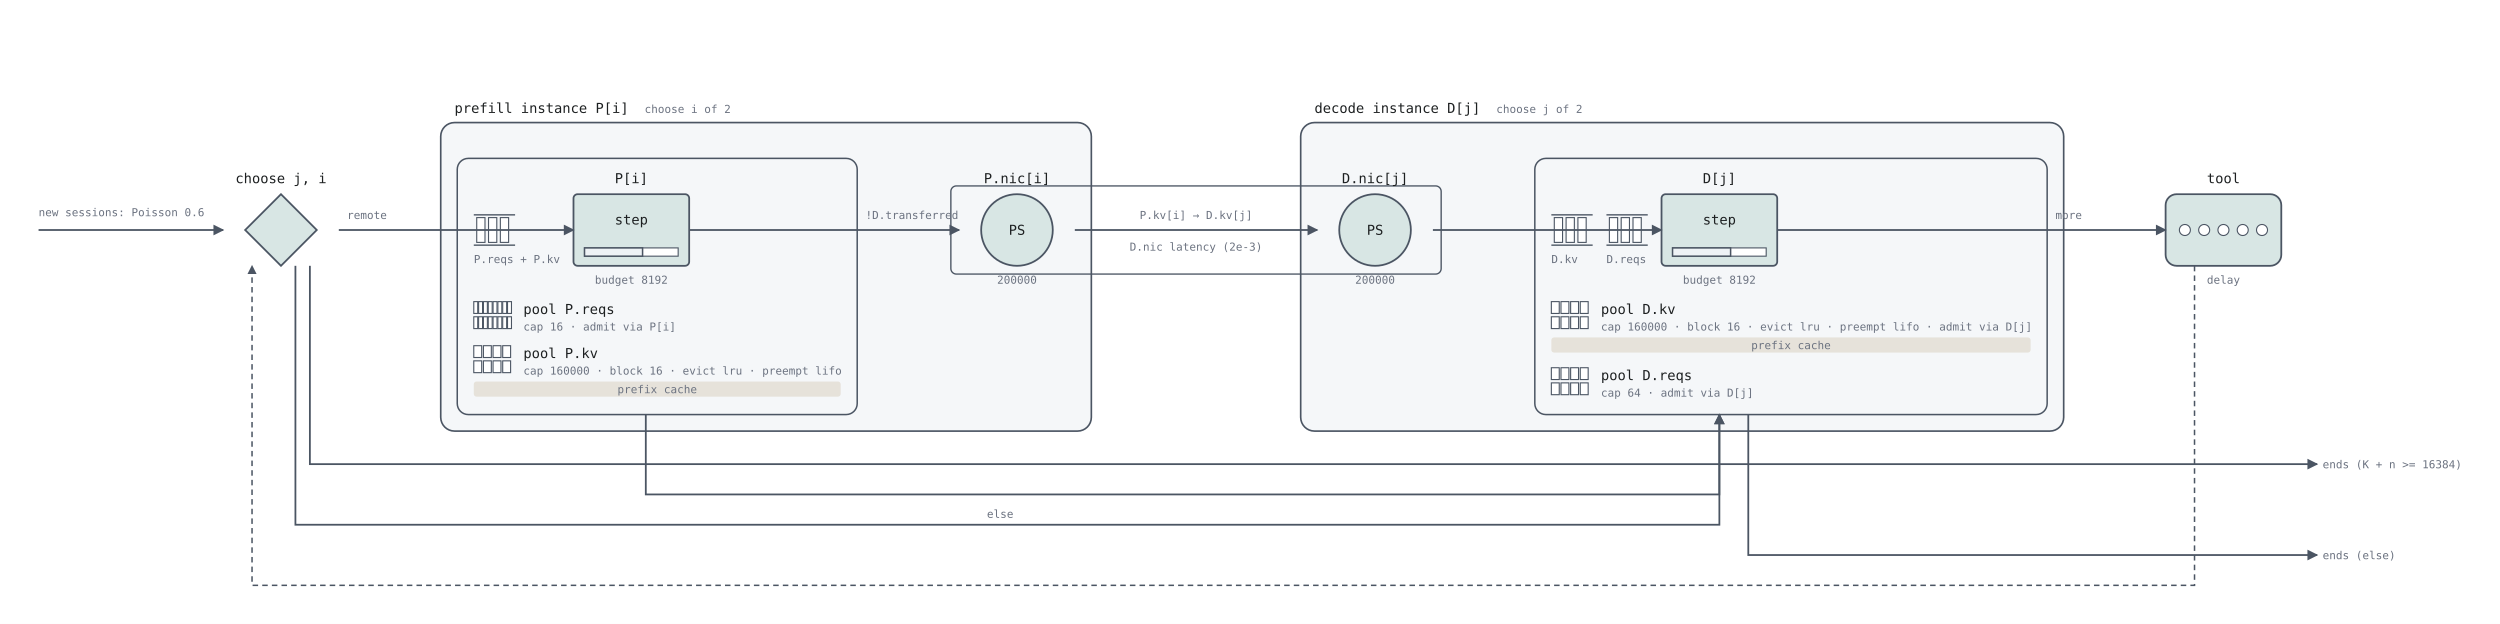
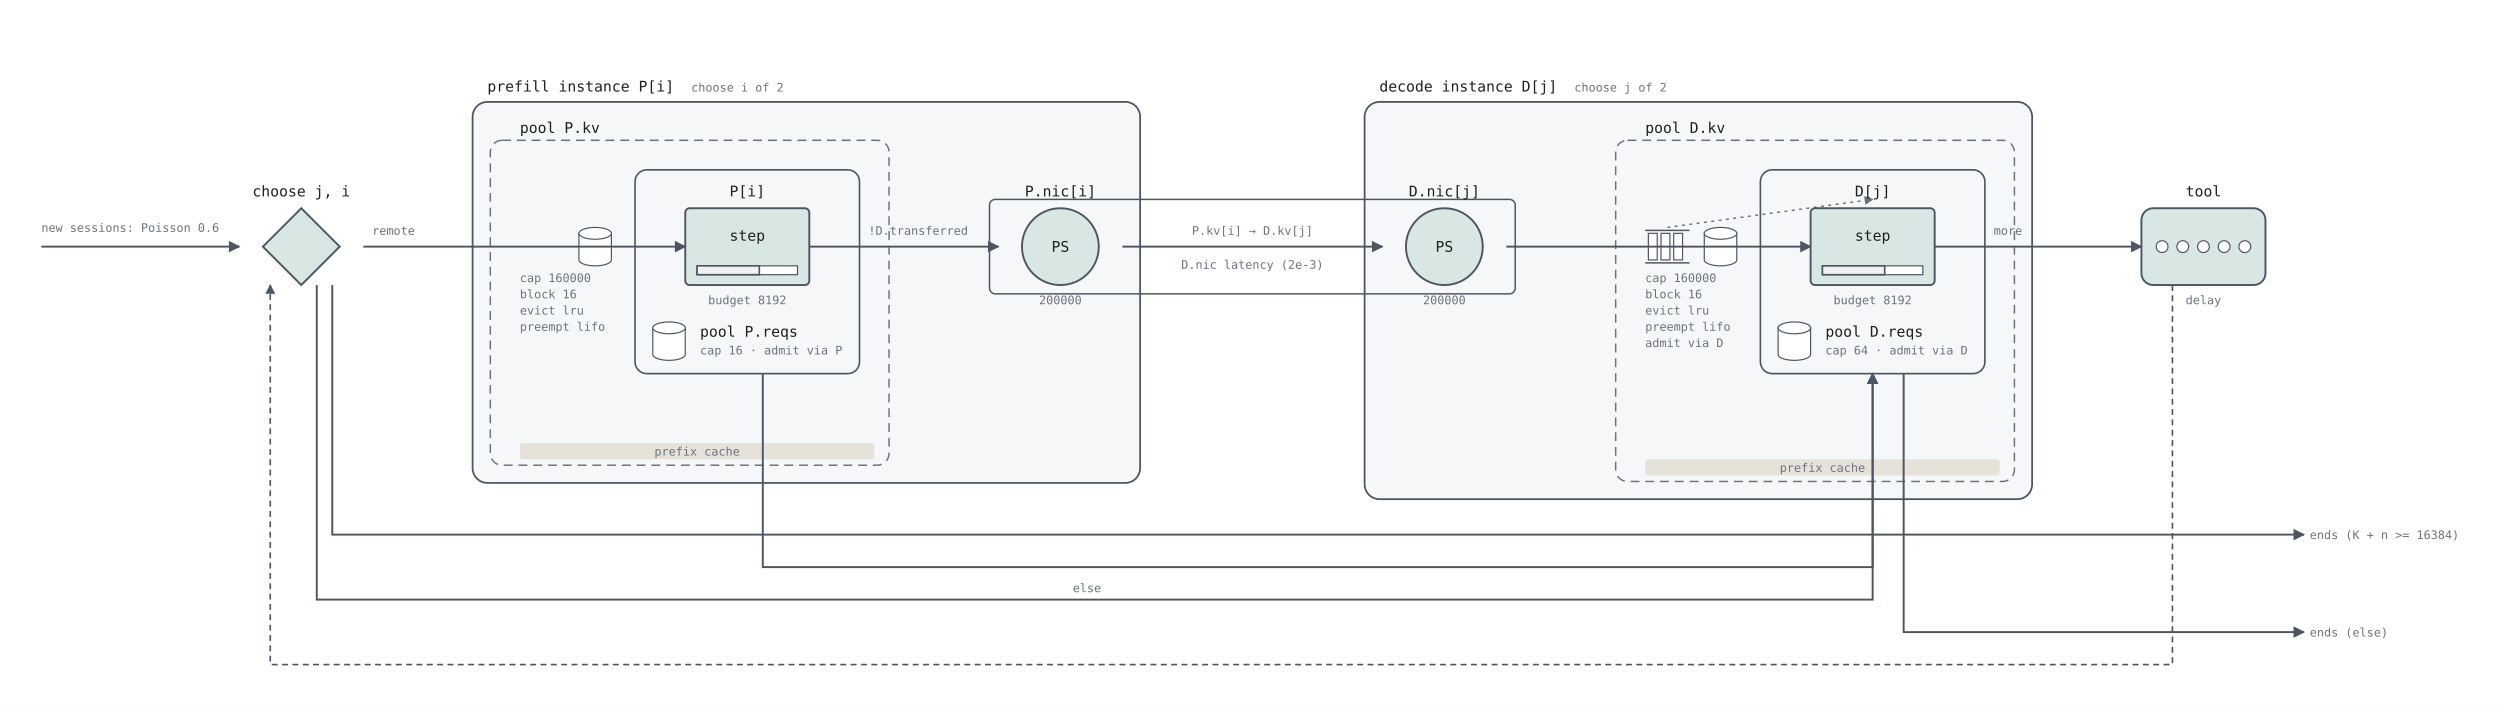
- <svg xmlns="http://www.w3.org/2000/svg" width="1815.2" height="453" viewBox="0 0 1815.2 453" role="img">
+ <svg xmlns="http://www.w3.org/2000/svg" width="1692.8" height="478" viewBox="0 0 1692.8 478" role="img">
  <style>
  text { font-family: ui-monospace, "SF Mono", Menlo, Consolas, monospace; }
  @media (prefers-color-scheme: dark) {
    text { fill: #e8e6e3; } text.dim { fill: #9aa4b2; }
    .bg { fill:#14171a }
    .solid { fill:#232a31;stroke:#b6bfcc }
    .cached { fill:#33302a }
    .instance { fill:#1a1f24;stroke:#b6bfcc }
    .frame { stroke:#b6bfcc }
    .enclosure { stroke:#9aa4b2 }
    .station { fill:#26403d;stroke:#b6bfcc }
    .cell { fill:#14171a;stroke:#b6bfcc }
    .rail { stroke:#b6bfcc }
    .flow { stroke:#b6bfcc }
    .back { stroke:#b6bfcc }
    .relation { stroke:#9aa4b2 }
  }
</style>
  <defs>
    <marker id="a" viewBox="0 0 10 10" refX="9" refY="5" markerWidth="6" markerHeight="6" orient="auto-start-reverse">
      <path d="M0 0 L10 5 L0 10 z" fill="context-stroke" />
    </marker>
  </defs>
-   <rect class="bg" fill="#ffffff" x="0" y="0" width="1815.2" height="453" />
-   <rect class="instance" fill="#f5f7f9" stroke="#4b5563" stroke-width="1.2" x="944.4" y="89" width="554" height="224" rx="10" />
-   <rect class="instance" fill="#f5f7f9" stroke="#4b5563" stroke-width="1.2" x="320" y="89" width="472.4" height="224" rx="10" />
-   <rect class="rail" fill="none" stroke="#4b5563" stroke-width="1" x="690.4" y="135" width="356" height="64" rx="4" />
-   <path class="flow" fill="none" stroke="#4b5563" stroke-width="1.3" d="M780.4 167 L956.4 167" marker-end="url(#a)" />
-   <text x="868.4" y="159" text-anchor="middle" font-size="8" fill="#6b7280" class="dim">P.kv[i] → D.kv[j]</text>
-   <text x="868.4" y="182" text-anchor="middle" font-size="8" fill="#6b7280" class="dim">D.nic latency (2e-3)</text>
-   <rect class="frame" fill="none" stroke="#4b5563" stroke-width="1.1" x="332" y="115" width="290.4" height="186" rx="8" />
-   <path class="rail" fill="none" stroke="#4b5563" stroke-width="1" d="M344 156 L374 156 M344 178 L374 178" />
-   <rect class="cell" fill="#ffffff" stroke="#4b5563" stroke-width=".8" x="346.14" y="158" width="6" height="18" />
-   <rect class="cell" fill="#ffffff" stroke="#4b5563" stroke-width=".8" x="354.71" y="158" width="6" height="18" />
-   <rect class="cell" fill="#ffffff" stroke="#4b5563" stroke-width=".8" x="363.29" y="158" width="6" height="18" />
-   <text x="344" y="191" text-anchor="start" font-size="8" fill="#6b7280" class="dim">P.reqs + P.kv</text>
-   <rect class="cell" fill="#ffffff" stroke="#4b5563" stroke-width=".8" x="344" y="219" width="2.87" height="8.58" />
-   <rect class="cell" fill="#ffffff" stroke="#4b5563" stroke-width=".8" x="347.5" y="219" width="2.87" height="8.58" />
-   <rect class="cell" fill="#ffffff" stroke="#4b5563" stroke-width=".8" x="351" y="219" width="2.87" height="8.58" />
-   <rect class="cell" fill="#ffffff" stroke="#4b5563" stroke-width=".8" x="354.5" y="219" width="2.87" height="8.58" />
-   <rect class="cell" fill="#ffffff" stroke="#4b5563" stroke-width=".8" x="358" y="219" width="2.87" height="8.58" />
-   <rect class="cell" fill="#ffffff" stroke="#4b5563" stroke-width=".8" x="361.5" y="219" width="2.87" height="8.58" />
-   <rect class="cell" fill="#ffffff" stroke="#4b5563" stroke-width=".8" x="365" y="219" width="2.87" height="8.58" />
-   <rect class="cell" fill="#ffffff" stroke="#4b5563" stroke-width=".8" x="368.5" y="219" width="2.87" height="8.58" />
-   <rect class="cell" fill="#ffffff" stroke="#4b5563" stroke-width=".8" x="344" y="230" width="2.87" height="8.58" />
-   <rect class="cell" fill="#ffffff" stroke="#4b5563" stroke-width=".8" x="347.5" y="230" width="2.87" height="8.58" />
-   <rect class="cell" fill="#ffffff" stroke="#4b5563" stroke-width=".8" x="351" y="230" width="2.87" height="8.58" />
-   <rect class="cell" fill="#ffffff" stroke="#4b5563" stroke-width=".8" x="354.5" y="230" width="2.87" height="8.58" />
-   <rect class="cell" fill="#ffffff" stroke="#4b5563" stroke-width=".8" x="358" y="230" width="2.87" height="8.58" />
-   <rect class="cell" fill="#ffffff" stroke="#4b5563" stroke-width=".8" x="361.5" y="230" width="2.87" height="8.58" />
-   <rect class="cell" fill="#ffffff" stroke="#4b5563" stroke-width=".8" x="365" y="230" width="2.87" height="8.58" />
-   <rect class="cell" fill="#ffffff" stroke="#4b5563" stroke-width=".8" x="368.5" y="230" width="2.87" height="8.58" />
-   <text x="380" y="228" text-anchor="start" font-size="10" fill="#1d2021">pool P.reqs</text>
-   <text x="380" y="240" text-anchor="start" font-size="8" fill="#6b7280" class="dim">cap 16 · admit via P[i]</text>
-   <rect class="cell" fill="#ffffff" stroke="#4b5563" stroke-width=".8" x="344" y="251" width="5.74" height="8.58" />
-   <rect class="cell" fill="#ffffff" stroke="#4b5563" stroke-width=".8" x="351" y="251" width="5.74" height="8.58" />
-   <rect class="cell" fill="#ffffff" stroke="#4b5563" stroke-width=".8" x="358" y="251" width="5.74" height="8.58" />
-   <rect class="cell" fill="#ffffff" stroke="#4b5563" stroke-width=".8" x="365" y="251" width="5.74" height="8.58" />
-   <rect class="cell" fill="#ffffff" stroke="#4b5563" stroke-width=".8" x="344" y="262" width="5.74" height="8.58" />
-   <rect class="cell" fill="#ffffff" stroke="#4b5563" stroke-width=".8" x="351" y="262" width="5.74" height="8.58" />
-   <rect class="cell" fill="#ffffff" stroke="#4b5563" stroke-width=".8" x="358" y="262" width="5.74" height="8.58" />
-   <rect class="cell" fill="#ffffff" stroke="#4b5563" stroke-width=".8" x="365" y="262" width="5.74" height="8.58" />
-   <text x="380" y="260" text-anchor="start" font-size="10" fill="#1d2021">pool P.kv</text>
-   <text x="380" y="272" text-anchor="start" font-size="8" fill="#6b7280" class="dim">cap 160000 · block 16 · evict lru · preempt lifo</text>
-   <rect class="cached" fill="#e6e2da" stroke="none" x="344" y="277" width="266.4" height="11" rx="2" />
-   <text x="477.2" y="285.5" text-anchor="middle" font-size="8" fill="#6b7280" class="dim">prefix cache</text>
-   <rect class="frame" fill="none" stroke="#4b5563" stroke-width="1.1" x="1114.4" y="115" width="372" height="186" rx="8" />
-   <path class="rail" fill="none" stroke="#4b5563" stroke-width="1" d="M1126.4 156 L1156.4 156 M1126.4 178 L1156.4 178" />
-   <rect class="cell" fill="#ffffff" stroke="#4b5563" stroke-width=".8" x="1128.54" y="158" width="6" height="18" />
-   <rect class="cell" fill="#ffffff" stroke="#4b5563" stroke-width=".8" x="1137.11" y="158" width="6" height="18" />
-   <rect class="cell" fill="#ffffff" stroke="#4b5563" stroke-width=".8" x="1145.69" y="158" width="6" height="18" />
-   <text x="1126.4" y="191" text-anchor="start" font-size="8" fill="#6b7280" class="dim">D.kv</text>
-   <path class="rail" fill="none" stroke="#4b5563" stroke-width="1" d="M1166.4 156 L1196.4 156 M1166.4 178 L1196.4 178" />
-   <rect class="cell" fill="#ffffff" stroke="#4b5563" stroke-width=".8" x="1168.54" y="158" width="6" height="18" />
-   <rect class="cell" fill="#ffffff" stroke="#4b5563" stroke-width=".8" x="1177.11" y="158" width="6" height="18" />
-   <rect class="cell" fill="#ffffff" stroke="#4b5563" stroke-width=".8" x="1185.69" y="158" width="6" height="18" />
-   <text x="1166.4" y="191" text-anchor="start" font-size="8" fill="#6b7280" class="dim">D.reqs</text>
-   <rect class="cell" fill="#ffffff" stroke="#4b5563" stroke-width=".8" x="1126.4" y="219" width="5.74" height="8.58" />
-   <rect class="cell" fill="#ffffff" stroke="#4b5563" stroke-width=".8" x="1133.4" y="219" width="5.74" height="8.58" />
-   <rect class="cell" fill="#ffffff" stroke="#4b5563" stroke-width=".8" x="1140.4" y="219" width="5.74" height="8.58" />
-   <rect class="cell" fill="#ffffff" stroke="#4b5563" stroke-width=".8" x="1147.4" y="219" width="5.74" height="8.58" />
-   <rect class="cell" fill="#ffffff" stroke="#4b5563" stroke-width=".8" x="1126.4" y="230" width="5.74" height="8.58" />
-   <rect class="cell" fill="#ffffff" stroke="#4b5563" stroke-width=".8" x="1133.4" y="230" width="5.74" height="8.58" />
-   <rect class="cell" fill="#ffffff" stroke="#4b5563" stroke-width=".8" x="1140.4" y="230" width="5.74" height="8.58" />
-   <rect class="cell" fill="#ffffff" stroke="#4b5563" stroke-width=".8" x="1147.4" y="230" width="5.74" height="8.58" />
-   <text x="1162.4" y="228" text-anchor="start" font-size="10" fill="#1d2021">pool D.kv</text>
-   <text x="1162.4" y="240" text-anchor="start" font-size="8" fill="#6b7280" class="dim">cap 160000 · block 16 · evict lru · preempt lifo · admit via D[j]</text>
-   <rect class="cached" fill="#e6e2da" stroke="none" x="1126.4" y="245" width="348" height="11" rx="2" />
-   <text x="1300.4" y="253.5" text-anchor="middle" font-size="8" fill="#6b7280" class="dim">prefix cache</text>
-   <rect class="cell" fill="#ffffff" stroke="#4b5563" stroke-width=".8" x="1126.4" y="267" width="5.74" height="8.58" />
-   <rect class="cell" fill="#ffffff" stroke="#4b5563" stroke-width=".8" x="1133.4" y="267" width="5.74" height="8.58" />
-   <rect class="cell" fill="#ffffff" stroke="#4b5563" stroke-width=".8" x="1140.4" y="267" width="5.74" height="8.58" />
-   <rect class="cell" fill="#ffffff" stroke="#4b5563" stroke-width=".8" x="1147.4" y="267" width="5.74" height="8.58" />
-   <rect class="cell" fill="#ffffff" stroke="#4b5563" stroke-width=".8" x="1126.4" y="278" width="5.74" height="8.58" />
-   <rect class="cell" fill="#ffffff" stroke="#4b5563" stroke-width=".8" x="1133.4" y="278" width="5.74" height="8.58" />
-   <rect class="cell" fill="#ffffff" stroke="#4b5563" stroke-width=".8" x="1140.4" y="278" width="5.74" height="8.58" />
-   <rect class="cell" fill="#ffffff" stroke="#4b5563" stroke-width=".8" x="1147.4" y="278" width="5.74" height="8.58" />
-   <text x="1162.4" y="276" text-anchor="start" font-size="10" fill="#1d2021">pool D.reqs</text>
-   <text x="1162.4" y="288" text-anchor="start" font-size="8" fill="#6b7280" class="dim">cap 64 · admit via D[j]</text>
+   <rect class="bg" fill="#ffffff" x="0" y="0" width="1692.8" height="478" />
+   <rect class="instance" fill="#f5f7f9" stroke="#4b5563" stroke-width="1.2" x="924" y="69" width="452" height="269" rx="10" />
+   <rect class="instance" fill="#f5f7f9" stroke="#4b5563" stroke-width="1.2" x="320" y="69" width="452" height="258" rx="10" />
+   <rect class="rail" fill="none" stroke="#4b5563" stroke-width="1" x="670" y="135" width="356" height="64" rx="4" />
+   <path class="flow" fill="none" stroke="#4b5563" stroke-width="1.3" d="M760 167 L936 167" marker-end="url(#a)" />
+   <text x="848" y="159" text-anchor="middle" font-size="8" fill="#6b7280" class="dim">P.kv[i] → D.kv[j]</text>
+   <text x="848" y="182" text-anchor="middle" font-size="8" fill="#6b7280" class="dim">D.nic latency (2e-3)</text>
+   <rect class="enclosure" fill="none" stroke="#6b7280" stroke-width="1" stroke-dasharray="6 4" x="332" y="95" width="270" height="220" rx="8" />
+   <text x="352" y="90" text-anchor="start" font-size="10" fill="#1d2021">pool P.kv</text>
+   <path class="cell" fill="#ffffff" stroke="#4b5563" stroke-width=".8" d="M 392 158 L 392 176 A 11 4 0 0 0 414 176 L 414 158 Z" />
+   <ellipse class="cell" fill="#ffffff" stroke="#4b5563" stroke-width=".8" cx="403" cy="158" rx="11" ry="4" />
+   <text x="352" y="191" text-anchor="start" font-size="8" fill="#6b7280" class="dim">cap 160000</text>
+   <text x="352" y="202" text-anchor="start" font-size="8" fill="#6b7280" class="dim">block 16</text>
+   <text x="352" y="213" text-anchor="start" font-size="8" fill="#6b7280" class="dim">evict lru</text>
+   <text x="352" y="224" text-anchor="start" font-size="8" fill="#6b7280" class="dim">preempt lifo</text>
+   <rect class="cached" fill="#e6e2da" stroke="none" x="352" y="300" width="240" height="11" rx="2" />
+   <text x="472" y="308.5" text-anchor="middle" font-size="8" fill="#6b7280" class="dim">prefix cache</text>
+   <rect class="enclosure" fill="none" stroke="#6b7280" stroke-width="1" stroke-dasharray="6 4" x="1094" y="95" width="270" height="231" rx="8" />
+   <text x="1114" y="90" text-anchor="start" font-size="10" fill="#1d2021">pool D.kv</text>
+   <path class="rail" fill="none" stroke="#4b5563" stroke-width="1" d="M1114 156 L1144 156 M1114 178 L1144 178" />
+   <rect class="cell" fill="#ffffff" stroke="#4b5563" stroke-width=".8" x="1116.14" y="158" width="6" height="18" />
+   <rect class="cell" fill="#ffffff" stroke="#4b5563" stroke-width=".8" x="1124.71" y="158" width="6" height="18" />
+   <rect class="cell" fill="#ffffff" stroke="#4b5563" stroke-width=".8" x="1133.29" y="158" width="6" height="18" />
+   <path class="cell" fill="#ffffff" stroke="#4b5563" stroke-width=".8" d="M 1154 158 L 1154 176 A 11 4 0 0 0 1176 176 L 1176 158 Z" />
+   <ellipse class="cell" fill="#ffffff" stroke="#4b5563" stroke-width=".8" cx="1165" cy="158" rx="11" ry="4" />
+   <text x="1114" y="191" text-anchor="start" font-size="8" fill="#6b7280" class="dim">cap 160000</text>
+   <text x="1114" y="202" text-anchor="start" font-size="8" fill="#6b7280" class="dim">block 16</text>
+   <text x="1114" y="213" text-anchor="start" font-size="8" fill="#6b7280" class="dim">evict lru</text>
+   <text x="1114" y="224" text-anchor="start" font-size="8" fill="#6b7280" class="dim">preempt lifo</text>
+   <text x="1114" y="235" text-anchor="start" font-size="8" fill="#6b7280" class="dim">admit via D</text>
+   <rect class="cached" fill="#e6e2da" stroke="none" x="1114" y="311" width="240" height="11" rx="2" />
+   <text x="1234" y="319.5" text-anchor="middle" font-size="8" fill="#6b7280" class="dim">prefix cache</text>
+   <path class="relation" fill="none" stroke="#6b7280" stroke-width="1" stroke-dasharray="2 3" d="M1129 154 L1268 135" marker-end="url(#a)" />
+   <rect class="frame" fill="none" stroke="#4b5563" stroke-width="1.1" x="430" y="115" width="152" height="138" rx="8" />
+   <path class="cell" fill="#ffffff" stroke="#4b5563" stroke-width=".8" d="M 442 222 L 442 240 A 11 4 0 0 0 464 240 L 464 222 Z" />
+   <ellipse class="cell" fill="#ffffff" stroke="#4b5563" stroke-width=".8" cx="453" cy="222" rx="11" ry="4" />
+   <text x="474" y="228" text-anchor="start" font-size="10" fill="#1d2021">pool P.reqs</text>
+   <text x="474" y="240" text-anchor="start" font-size="8" fill="#6b7280" class="dim">cap 16 · admit via P</text>
+   <rect class="frame" fill="none" stroke="#4b5563" stroke-width="1.1" x="1192" y="115" width="152" height="138" rx="8" />
+   <path class="cell" fill="#ffffff" stroke="#4b5563" stroke-width=".8" d="M 1204 222 L 1204 240 A 11 4 0 0 0 1226 240 L 1226 222 Z" />
+   <ellipse class="cell" fill="#ffffff" stroke="#4b5563" stroke-width=".8" cx="1215" cy="222" rx="11" ry="4" />
+   <text x="1236" y="228" text-anchor="start" font-size="10" fill="#1d2021">pool D.reqs</text>
+   <text x="1236" y="240" text-anchor="start" font-size="8" fill="#6b7280" class="dim">cap 64 · admit via D</text>
  <polygon class="station" fill="#d8e6e4" stroke="#4b5563" stroke-width="1.3" points="204,141 230,167 204,193 178,167" />
  <text x="204" y="133" text-anchor="middle" font-size="10" fill="#1d2021">choose j, i</text>
-   <rect class="station" fill="#d8e6e4" stroke="#4b5563" stroke-width="1.3" x="416.4" y="141" width="84" height="52" rx="3" />
-   <rect class="cell" fill="#ffffff" stroke="#4b5563" stroke-width=".8" x="424.4" y="180" width="68" height="6" />
-   <rect class="solid" fill="#eef2f5" stroke="#4b5563" stroke-width="1.1" x="424.4" y="180" width="42.16" height="6" />
-   <text x="458.4" y="163" text-anchor="middle" font-size="10" fill="#1d2021">step</text>
-   <text x="458.4" y="133" text-anchor="middle" font-size="10" fill="#1d2021">P[i]</text>
-   <text x="458.4" y="206" text-anchor="middle" font-size="8" fill="#6b7280" class="dim">budget 8192</text>
-   <circle class="station" fill="#d8e6e4" stroke="#4b5563" stroke-width="1.3" cx="738.4" cy="167" r="26" />
-   <text x="738.4" y="170.5" text-anchor="middle" font-size="10" fill="#1d2021">PS</text>
-   <text x="738.4" y="133" text-anchor="middle" font-size="10" fill="#1d2021">P.nic[i]</text>
-   <text x="738.4" y="206" text-anchor="middle" font-size="8" fill="#6b7280" class="dim">200000</text>
-   <circle class="station" fill="#d8e6e4" stroke="#4b5563" stroke-width="1.3" cx="998.4" cy="167" r="26" />
-   <text x="998.4" y="170.5" text-anchor="middle" font-size="10" fill="#1d2021">PS</text>
-   <text x="998.4" y="133" text-anchor="middle" font-size="10" fill="#1d2021">D.nic[j]</text>
-   <text x="998.4" y="206" text-anchor="middle" font-size="8" fill="#6b7280" class="dim">200000</text>
-   <rect class="station" fill="#d8e6e4" stroke="#4b5563" stroke-width="1.3" x="1206.4" y="141" width="84" height="52" rx="3" />
-   <rect class="cell" fill="#ffffff" stroke="#4b5563" stroke-width=".8" x="1214.4" y="180" width="68" height="6" />
-   <rect class="solid" fill="#eef2f5" stroke="#4b5563" stroke-width="1.1" x="1214.4" y="180" width="42.16" height="6" />
-   <text x="1248.4" y="163" text-anchor="middle" font-size="10" fill="#1d2021">step</text>
-   <text x="1248.4" y="133" text-anchor="middle" font-size="10" fill="#1d2021">D[j]</text>
-   <text x="1248.4" y="206" text-anchor="middle" font-size="8" fill="#6b7280" class="dim">budget 8192</text>
-   <rect class="station" fill="#d8e6e4" stroke="#4b5563" stroke-width="1.3" x="1572.4" y="141" width="84" height="52" rx="8" />
-   <circle class="cell" fill="#ffffff" stroke="#4b5563" stroke-width=".8" cx="1586.4" cy="167" r="4" />
-   <circle class="cell" fill="#ffffff" stroke="#4b5563" stroke-width=".8" cx="1600.4" cy="167" r="4" />
-   <circle class="cell" fill="#ffffff" stroke="#4b5563" stroke-width=".8" cx="1614.4" cy="167" r="4" />
-   <circle class="cell" fill="#ffffff" stroke="#4b5563" stroke-width=".8" cx="1628.4" cy="167" r="4" />
-   <circle class="cell" fill="#ffffff" stroke="#4b5563" stroke-width=".8" cx="1642.4" cy="167" r="4" />
-   <text x="1614.4" y="133" text-anchor="middle" font-size="10" fill="#1d2021">tool</text>
-   <text x="1614.4" y="206" text-anchor="middle" font-size="8" fill="#6b7280" class="dim">delay</text>
-   <text x="330" y="82" text-anchor="start" font-size="10" fill="#1d2021">prefill instance P[i]</text>
-   <text x="468" y="82" text-anchor="start" font-size="8" fill="#6b7280" class="dim">choose i of 2</text>
-   <text x="954.4" y="82" text-anchor="start" font-size="10" fill="#1d2021">decode instance D[j]</text>
-   <text x="1086.4" y="82" text-anchor="start" font-size="8" fill="#6b7280" class="dim">choose j of 2</text>
+   <rect class="station" fill="#d8e6e4" stroke="#4b5563" stroke-width="1.3" x="464" y="141" width="84" height="52" rx="3" />
+   <rect class="cell" fill="#ffffff" stroke="#4b5563" stroke-width=".8" x="472" y="180" width="68" height="6" />
+   <rect class="solid" fill="#eef2f5" stroke="#4b5563" stroke-width="1.1" x="472" y="180" width="42.16" height="6" />
+   <text x="506" y="163" text-anchor="middle" font-size="10" fill="#1d2021">step</text>
+   <text x="506" y="133" text-anchor="middle" font-size="10" fill="#1d2021">P[i]</text>
+   <text x="506" y="206" text-anchor="middle" font-size="8" fill="#6b7280" class="dim">budget 8192</text>
+   <circle class="station" fill="#d8e6e4" stroke="#4b5563" stroke-width="1.3" cx="718" cy="167" r="26" />
+   <text x="718" y="170.5" text-anchor="middle" font-size="10" fill="#1d2021">PS</text>
+   <text x="718" y="133" text-anchor="middle" font-size="10" fill="#1d2021">P.nic[i]</text>
+   <text x="718" y="206" text-anchor="middle" font-size="8" fill="#6b7280" class="dim">200000</text>
+   <circle class="station" fill="#d8e6e4" stroke="#4b5563" stroke-width="1.3" cx="978" cy="167" r="26" />
+   <text x="978" y="170.5" text-anchor="middle" font-size="10" fill="#1d2021">PS</text>
+   <text x="978" y="133" text-anchor="middle" font-size="10" fill="#1d2021">D.nic[j]</text>
+   <text x="978" y="206" text-anchor="middle" font-size="8" fill="#6b7280" class="dim">200000</text>
+   <rect class="station" fill="#d8e6e4" stroke="#4b5563" stroke-width="1.3" x="1226" y="141" width="84" height="52" rx="3" />
+   <rect class="cell" fill="#ffffff" stroke="#4b5563" stroke-width=".8" x="1234" y="180" width="68" height="6" />
+   <rect class="solid" fill="#eef2f5" stroke="#4b5563" stroke-width="1.1" x="1234" y="180" width="42.16" height="6" />
+   <text x="1268" y="163" text-anchor="middle" font-size="10" fill="#1d2021">step</text>
+   <text x="1268" y="133" text-anchor="middle" font-size="10" fill="#1d2021">D[j]</text>
+   <text x="1268" y="206" text-anchor="middle" font-size="8" fill="#6b7280" class="dim">budget 8192</text>
+   <rect class="station" fill="#d8e6e4" stroke="#4b5563" stroke-width="1.3" x="1450" y="141" width="84" height="52" rx="8" />
+   <circle class="cell" fill="#ffffff" stroke="#4b5563" stroke-width=".8" cx="1464" cy="167" r="4" />
+   <circle class="cell" fill="#ffffff" stroke="#4b5563" stroke-width=".8" cx="1478" cy="167" r="4" />
+   <circle class="cell" fill="#ffffff" stroke="#4b5563" stroke-width=".8" cx="1492" cy="167" r="4" />
+   <circle class="cell" fill="#ffffff" stroke="#4b5563" stroke-width=".8" cx="1506" cy="167" r="4" />
+   <circle class="cell" fill="#ffffff" stroke="#4b5563" stroke-width=".8" cx="1520" cy="167" r="4" />
+   <text x="1492" y="133" text-anchor="middle" font-size="10" fill="#1d2021">tool</text>
+   <text x="1492" y="206" text-anchor="middle" font-size="8" fill="#6b7280" class="dim">delay</text>
+   <text x="330" y="62" text-anchor="start" font-size="10" fill="#1d2021">prefill instance P[i]</text>
+   <text x="468" y="62" text-anchor="start" font-size="8" fill="#6b7280" class="dim">choose i of 2</text>
+   <text x="934" y="62" text-anchor="start" font-size="10" fill="#1d2021">decode instance D[j]</text>
+   <text x="1066" y="62" text-anchor="start" font-size="8" fill="#6b7280" class="dim">choose j of 2</text>
  <path class="flow" fill="none" stroke="#4b5563" stroke-width="1.3" d="M28 167 L162 167" marker-end="url(#a)" />
  <text x="28" y="157" text-anchor="start" font-size="8" fill="#6b7280" class="dim">new sessions: Poisson 0.6</text>
-   <path class="flow" fill="none" stroke="#4b5563" stroke-width="1.3" d="M225 193 L225 337 L1682.4 337" marker-end="url(#a)" />
-   <text x="1686.4" y="340" text-anchor="start" font-size="8" fill="#6b7280" class="dim">ends (K + n &gt;= 16384)</text>
-   <path class="flow" fill="none" stroke="#4b5563" stroke-width="1.3" d="M246 167 L416.4 167" marker-end="url(#a)" />
+   <path class="flow" fill="none" stroke="#4b5563" stroke-width="1.3" d="M225 193 L225 362 L1560 362" marker-end="url(#a)" />
+   <text x="1564" y="365" text-anchor="start" font-size="8" fill="#6b7280" class="dim">ends (K + n &gt;= 16384)</text>
+   <path class="flow" fill="none" stroke="#4b5563" stroke-width="1.3" d="M246 167 L464 167" marker-end="url(#a)" />
  <text x="252" y="159" text-anchor="start" font-size="8" fill="#6b7280" class="dim">remote</text>
-   <path class="flow" fill="none" stroke="#4b5563" stroke-width="1.3" d="M500.4 167 L696.4 167" marker-end="url(#a)" />
-   <text x="628.4" y="159" text-anchor="start" font-size="8" fill="#6b7280" class="dim">!D.transferred</text>
-   <path class="flow" fill="none" stroke="#4b5563" stroke-width="1.3" d="M1040.4 167 L1206.4 167" marker-end="url(#a)" />
-   <path class="flow" fill="none" stroke="#4b5563" stroke-width="1.3" d="M468.9 301 L468.9 359 L1248.4 359 L1248.4 301" marker-end="url(#a)" />
-   <path class="flow" fill="none" stroke="#4b5563" stroke-width="1.3" d="M214.5 193 L214.5 381 L1248.4 381 L1248.4 301" marker-end="url(#a)" />
-   <text x="726.2" y="376" text-anchor="middle" font-size="8" fill="#6b7280" class="dim">else</text>
-   <path class="flow" fill="none" stroke="#4b5563" stroke-width="1.3" d="M1290.4 167 L1572.4 167" marker-end="url(#a)" />
-   <text x="1492.4" y="159" text-anchor="start" font-size="8" fill="#6b7280" class="dim">more</text>
-   <path class="flow" fill="none" stroke="#4b5563" stroke-width="1.3" d="M1269.4 301 L1269.4 403 L1682.4 403" marker-end="url(#a)" />
-   <text x="1686.4" y="406" text-anchor="start" font-size="8" fill="#6b7280" class="dim">ends (else)</text>
-   <path class="back" fill="none" stroke="#4b5563" stroke-width="1.1" stroke-dasharray="4 3" d="M1593.4 193 L1593.4 425 L183 425 L183 193" marker-end="url(#a)" />
+   <path class="flow" fill="none" stroke="#4b5563" stroke-width="1.3" d="M548 167 L676 167" marker-end="url(#a)" />
+   <text x="588" y="159" text-anchor="start" font-size="8" fill="#6b7280" class="dim">!D.transferred</text>
+   <path class="flow" fill="none" stroke="#4b5563" stroke-width="1.3" d="M1020 167 L1226 167" marker-end="url(#a)" />
+   <path class="flow" fill="none" stroke="#4b5563" stroke-width="1.3" d="M516.5 253 L516.5 384 L1268 384 L1268 253" marker-end="url(#a)" />
+   <path class="flow" fill="none" stroke="#4b5563" stroke-width="1.3" d="M214.5 193 L214.5 406 L1268 406 L1268 253" marker-end="url(#a)" />
+   <text x="736" y="401" text-anchor="middle" font-size="8" fill="#6b7280" class="dim">else</text>
+   <path class="flow" fill="none" stroke="#4b5563" stroke-width="1.3" d="M1310 167 L1450 167" marker-end="url(#a)" />
+   <text x="1350" y="159" text-anchor="start" font-size="8" fill="#6b7280" class="dim">more</text>
+   <path class="flow" fill="none" stroke="#4b5563" stroke-width="1.3" d="M1289 253 L1289 428 L1560 428" marker-end="url(#a)" />
+   <text x="1564" y="431" text-anchor="start" font-size="8" fill="#6b7280" class="dim">ends (else)</text>
+   <path class="back" fill="none" stroke="#4b5563" stroke-width="1.1" stroke-dasharray="4 3" d="M1471 193 L1471 450 L183 450 L183 193" marker-end="url(#a)" />
</svg>
